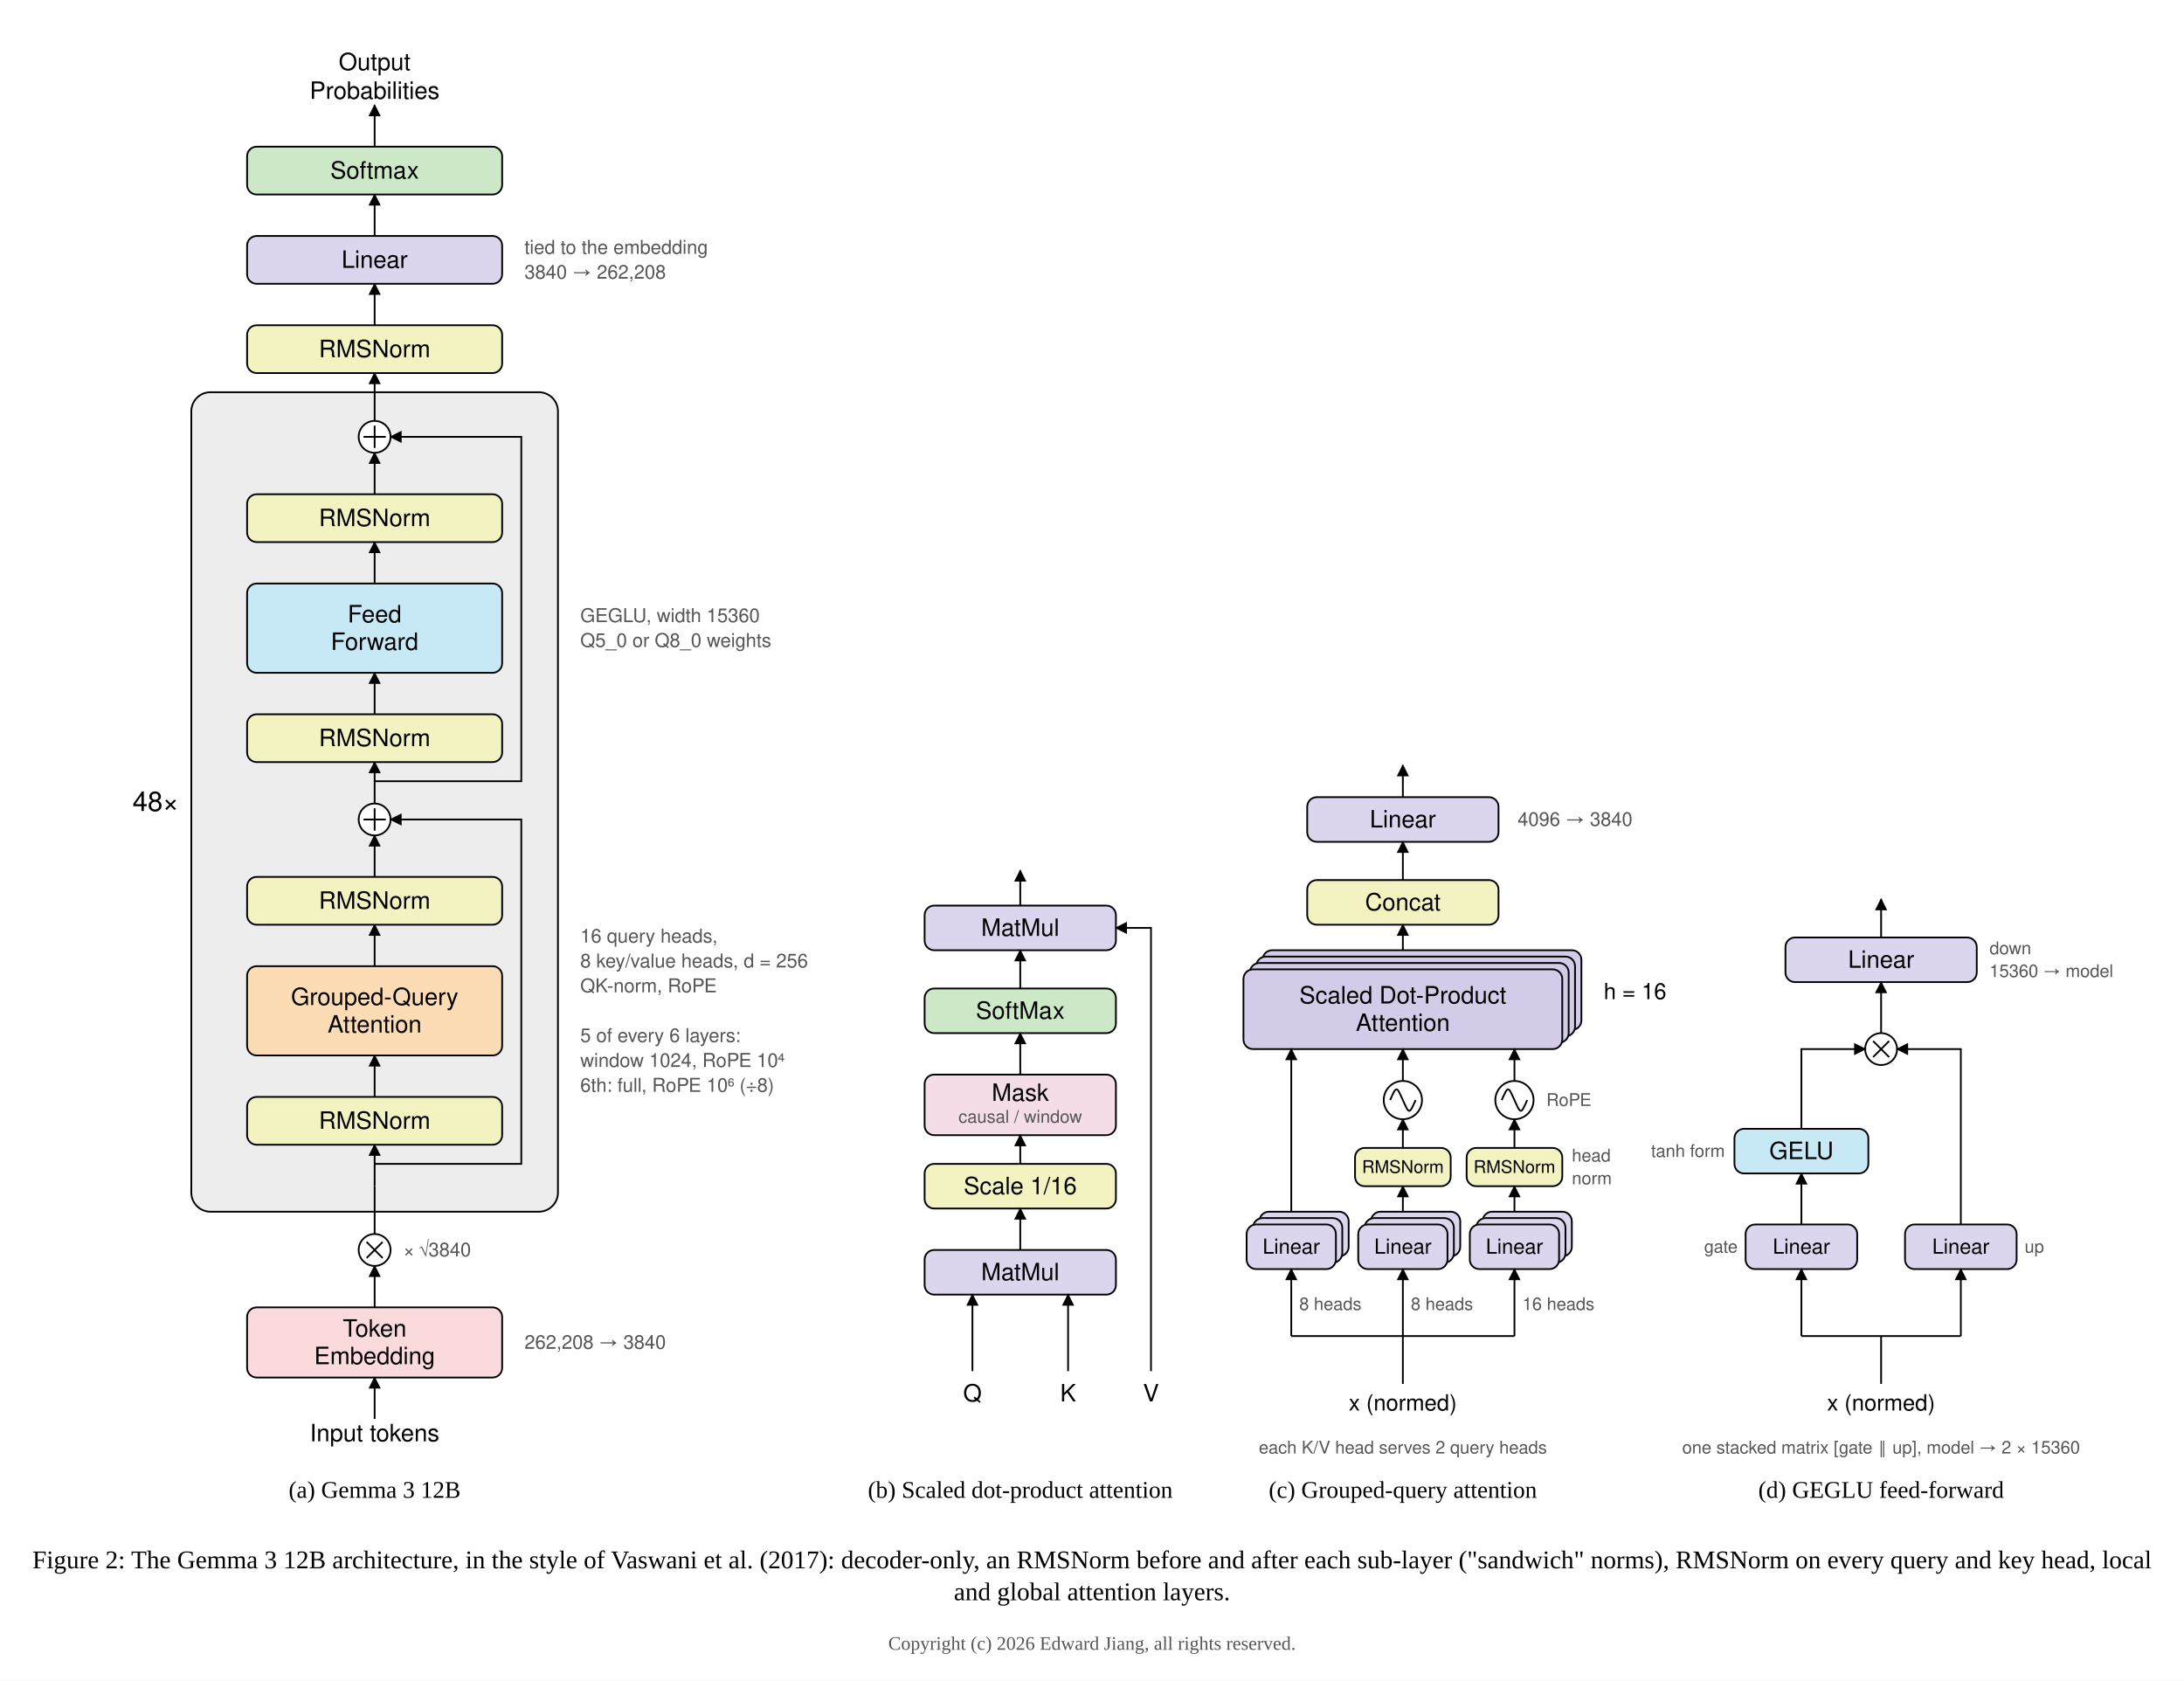
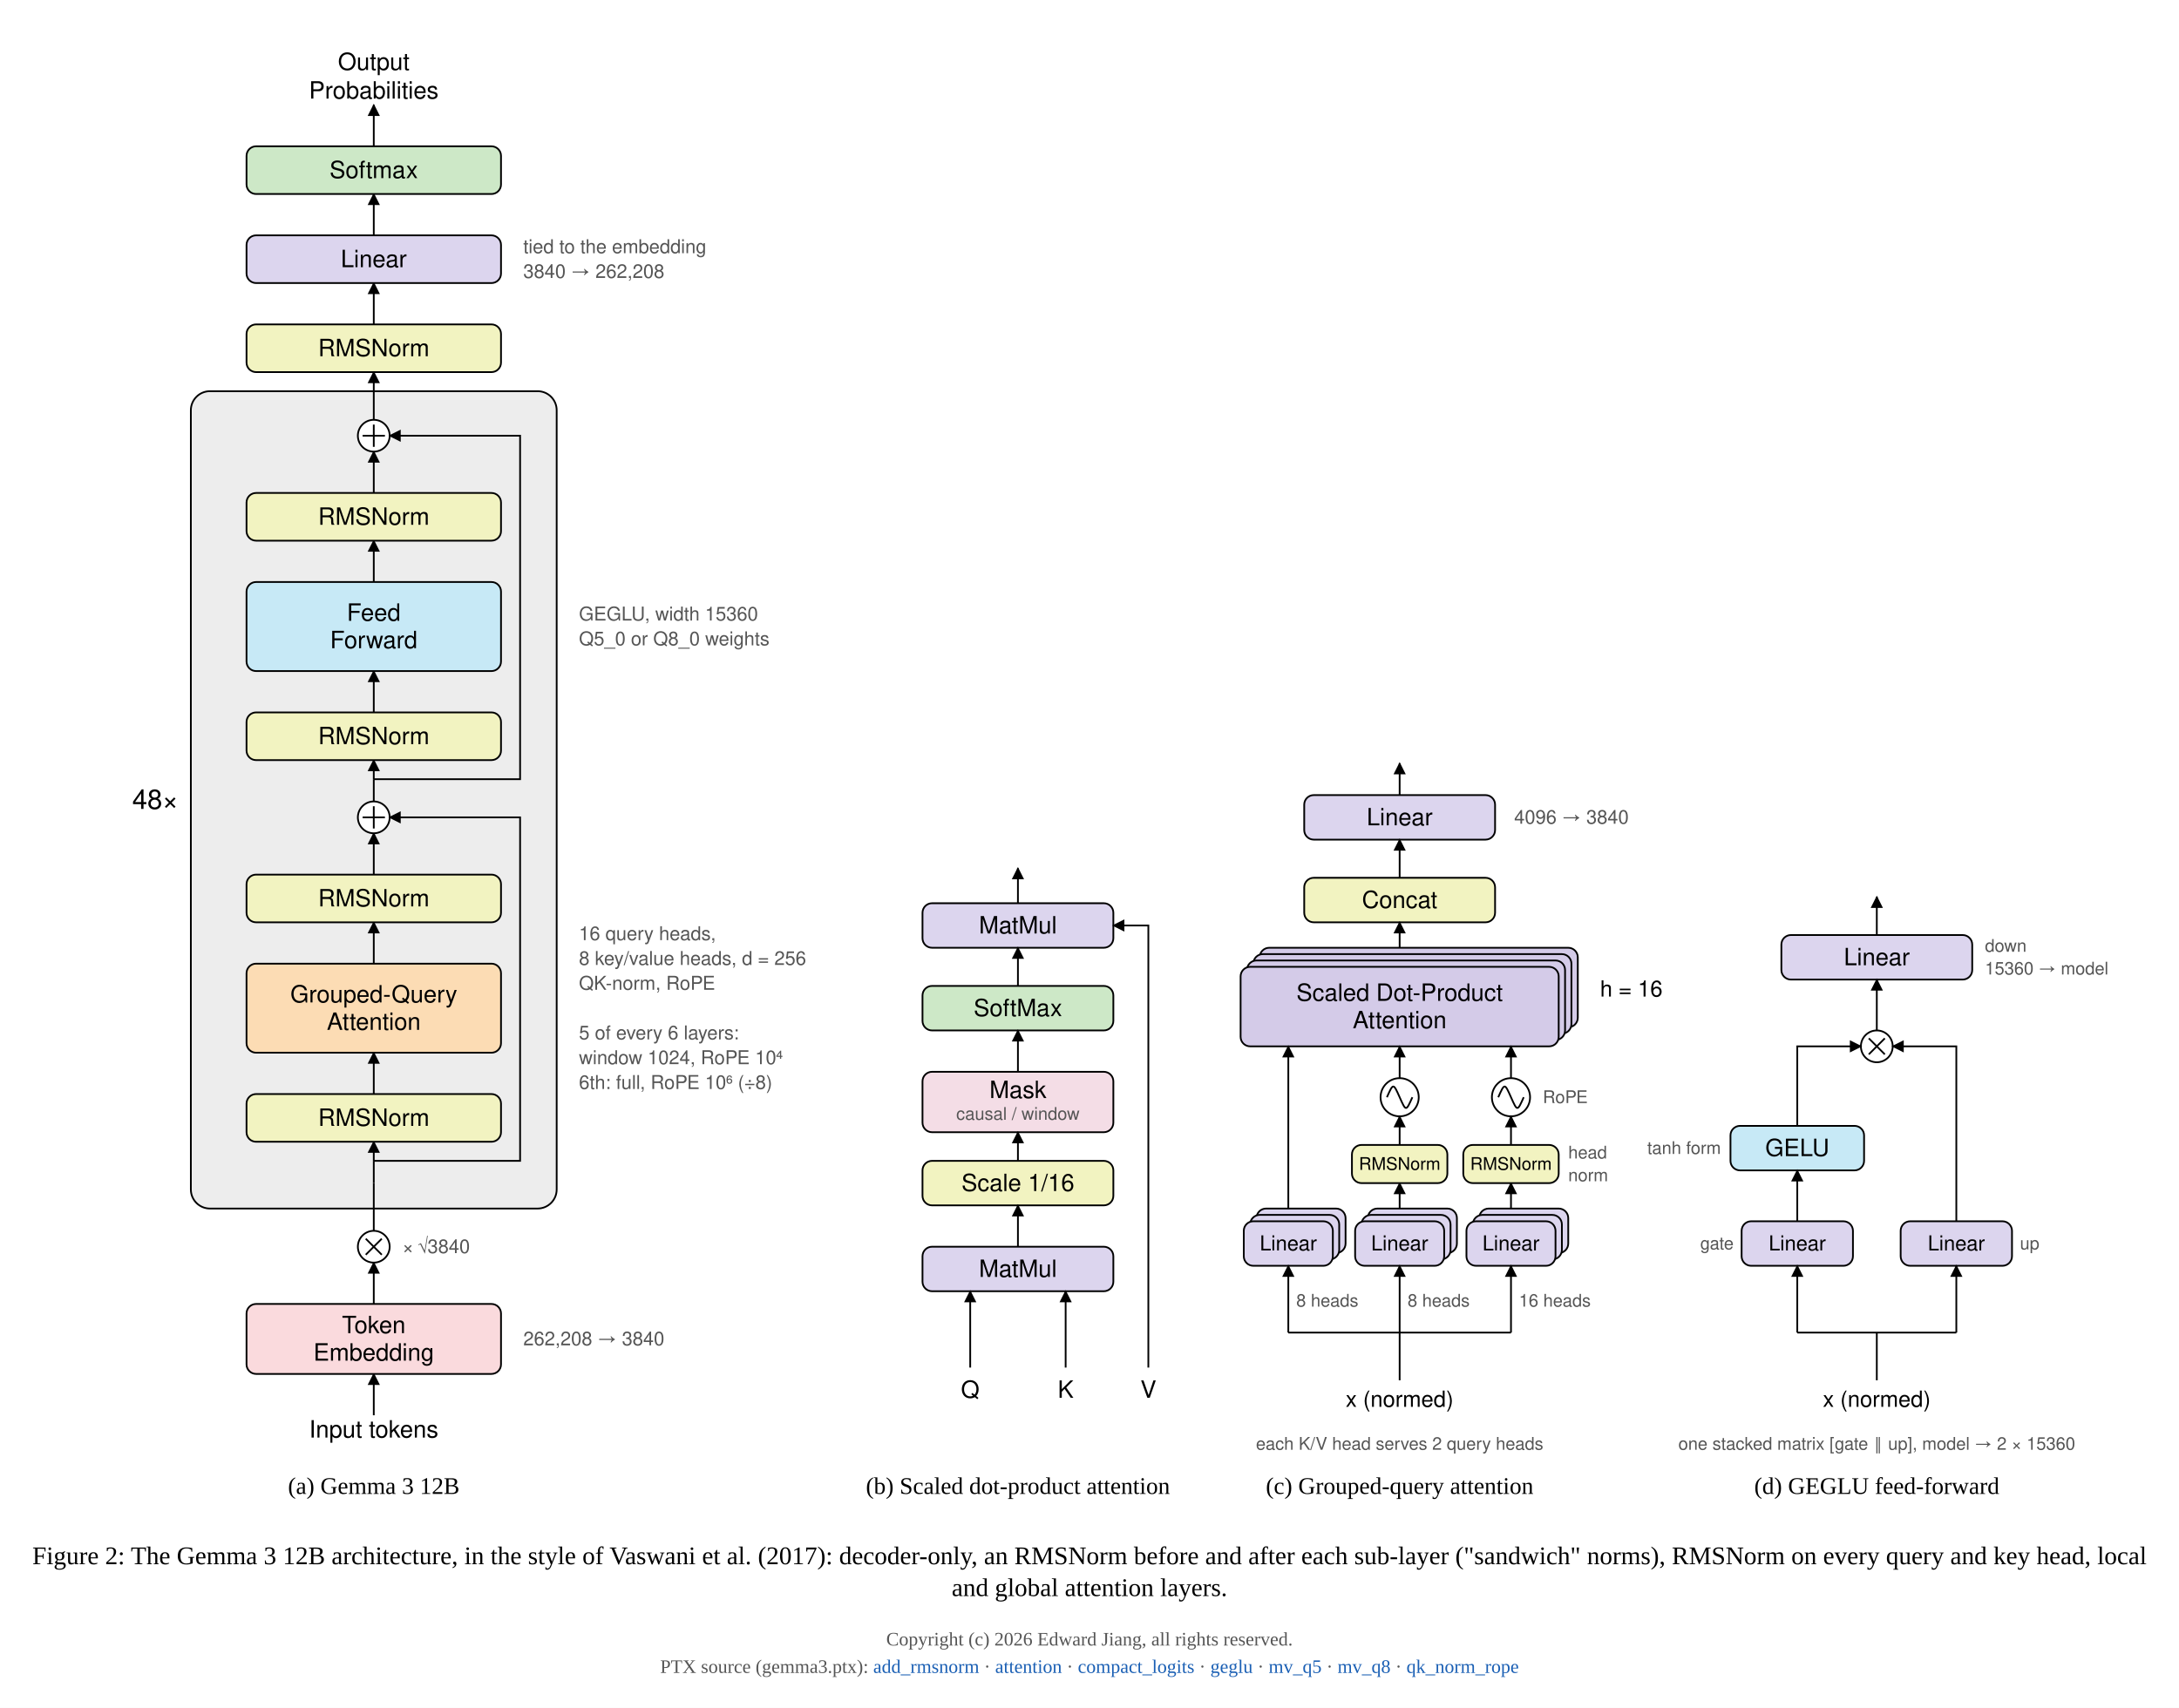
- <svg xmlns="http://www.w3.org/2000/svg" width="1370" height="1054" viewBox="0 32 1370 1054" font-family="Helvetica, Arial, sans-serif">
+ <svg xmlns="http://www.w3.org/2000/svg" width="1370" height="1074" viewBox="0 32 1370 1074" font-family="Helvetica, Arial, sans-serif">
  <defs>
    <marker id="ah" viewBox="0 0 10 10" refX="9" refY="5" markerWidth="7" markerHeight="7" orient="auto-start-reverse">
      <path d="M0,0 L10,5 L0,10 z" fill="#000" />
    </marker>
  </defs>
  <style>a.k { cursor: pointer; } a.k:hover rect, a.k:hover circle, a.k:focus rect, a.k:focus circle { stroke: #c0392b; stroke-width: 2.4; } a.k:hover text, a.k:focus text { fill: #c0392b; }</style>
-   <rect y="32" width="1370" height="1054" fill="#fff" />
+   <rect y="32" width="1370" height="1074" fill="#fff" />
  <rect x="120" y="278" width="230" height="514" rx="12" fill="#ededed" stroke="#000" stroke-width="1.1" />
  <text x="235" y="931" font-size="15" text-anchor="middle" fill="#000" dominant-baseline="middle">Input tokens</text>
  <path d="M235,922 L235,896" fill="none" stroke="#000" stroke-width="1.1" marker-end="url(#ah)" />
  <rect x="155" y="852" width="160" height="44" rx="6" fill="#fadadd" stroke="#000" stroke-width="1.1" />
  <text x="235" y="865.375" font-size="15" text-anchor="middle" fill="#000" dominant-baseline="middle">Token</text>
  <text x="235" y="882.625" font-size="15" text-anchor="middle" fill="#000" dominant-baseline="middle">Embedding</text>
  <text x="329" y="874" font-size="12" text-anchor="start" fill="#555" dominant-baseline="middle">262,208 → 3840</text>
  <path d="M235,852 L235,826" fill="none" stroke="#000" stroke-width="1.1" marker-end="url(#ah)" />
  <circle cx="235" cy="816" r="10" fill="#fff" stroke="#000" stroke-width="1.1" />
  <path d="M229.96,810.96 L240.04,821.04 M229.96,821.04 L240.04,810.96" stroke="#000" stroke-width="1.1" />
  <text x="253" y="816" font-size="12" text-anchor="start" fill="#555" dominant-baseline="middle">× √3840</text>
  <path d="M235,806 L235,776" fill="none" stroke="#000" stroke-width="1.1" />
  <path d="M235,776 L235,762" fill="none" stroke="#000" stroke-width="1.1" />
  <path d="M235,762 L235,750" fill="none" stroke="#000" stroke-width="1.1" marker-end="url(#ah)" />
  <a class="k" href="../add_rmsnorm.html" target="_top">
    <rect x="155" y="720" width="160" height="30" rx="6" fill="#f2f3c1" stroke="#000" stroke-width="1.1" />
    <text x="235" y="735" font-size="15" text-anchor="middle" fill="#000" dominant-baseline="middle">RMSNorm</text>
  </a>
  <path d="M235,720 L235,694" fill="none" stroke="#000" stroke-width="1.1" marker-end="url(#ah)" />
  <a class="k" href="../attention.html" target="_top">
    <rect x="155" y="638" width="160" height="56" rx="6" fill="#fcdcb4" stroke="#000" stroke-width="1.1" />
    <text x="235" y="657.375" font-size="15" text-anchor="middle" fill="#000" dominant-baseline="middle">Grouped-Query</text>
    <text x="235" y="674.625" font-size="15" text-anchor="middle" fill="#000" dominant-baseline="middle">Attention</text>
  </a>
  <text x="364" y="619.2" font-size="12" text-anchor="start" fill="#555" dominant-baseline="middle">16 query heads,</text>
  <text x="364" y="634.8" font-size="12" text-anchor="start" fill="#555" dominant-baseline="middle">8 key/value heads, d = 256</text>
  <text x="364" y="650.4" font-size="12" text-anchor="start" fill="#555" dominant-baseline="middle">QK-norm, RoPE</text>
  <text x="364" y="666" font-size="12" text-anchor="start" fill="#555" dominant-baseline="middle" />
  <text x="364" y="681.6" font-size="12" text-anchor="start" fill="#555" dominant-baseline="middle">5 of every 6 layers:</text>
  <text x="364" y="697.2" font-size="12" text-anchor="start" fill="#555" dominant-baseline="middle">window 1024, RoPE 10⁴</text>
  <text x="364" y="712.8" font-size="12" text-anchor="start" fill="#555" dominant-baseline="middle">6th: full, RoPE 10⁶ (÷8)</text>
  <path d="M235,638 L235,612" fill="none" stroke="#000" stroke-width="1.1" marker-end="url(#ah)" />
  <a class="k" href="../add_rmsnorm.html" target="_top">
    <rect x="155" y="582" width="160" height="30" rx="6" fill="#f2f3c1" stroke="#000" stroke-width="1.1" />
    <text x="235" y="597" font-size="15" text-anchor="middle" fill="#000" dominant-baseline="middle">RMSNorm</text>
  </a>
  <path d="M235,582 L235,556" fill="none" stroke="#000" stroke-width="1.1" marker-end="url(#ah)" />
  <a class="k" href="../add_rmsnorm.html" target="_top">
    <circle cx="235" cy="546" r="10" fill="#fff" stroke="#000" stroke-width="1.1" />
    <path d="M228,546 L242,546 M235,539 L235,553" stroke="#000" stroke-width="1.1" />
  </a>
  <path d="M235,762 L327,762 L327,546 L245,546" fill="none" stroke="#000" stroke-width="1.1" marker-end="url(#ah)" />
  <path d="M235,536 L235,522" fill="none" stroke="#000" stroke-width="1.1" />
  <path d="M235,522 L235,510" fill="none" stroke="#000" stroke-width="1.1" marker-end="url(#ah)" />
  <a class="k" href="../add_rmsnorm.html" target="_top">
    <rect x="155" y="480" width="160" height="30" rx="6" fill="#f2f3c1" stroke="#000" stroke-width="1.1" />
    <text x="235" y="495" font-size="15" text-anchor="middle" fill="#000" dominant-baseline="middle">RMSNorm</text>
  </a>
  <path d="M235,480 L235,454" fill="none" stroke="#000" stroke-width="1.1" marker-end="url(#ah)" />
  <a class="k" href="../geglu.html" target="_top">
    <rect x="155" y="398" width="160" height="56" rx="6" fill="#c7e9f6" stroke="#000" stroke-width="1.1" />
    <text x="235" y="417.375" font-size="15" text-anchor="middle" fill="#000" dominant-baseline="middle">Feed</text>
    <text x="235" y="434.625" font-size="15" text-anchor="middle" fill="#000" dominant-baseline="middle">Forward</text>
  </a>
  <text x="364" y="418.2" font-size="12" text-anchor="start" fill="#555" dominant-baseline="middle">GEGLU, width 15360</text>
  <text x="364" y="433.8" font-size="12" text-anchor="start" fill="#555" dominant-baseline="middle">Q5_0 or Q8_0 weights</text>
  <path d="M235,398 L235,372" fill="none" stroke="#000" stroke-width="1.1" marker-end="url(#ah)" />
  <a class="k" href="../add_rmsnorm.html" target="_top">
    <rect x="155" y="342" width="160" height="30" rx="6" fill="#f2f3c1" stroke="#000" stroke-width="1.1" />
    <text x="235" y="357" font-size="15" text-anchor="middle" fill="#000" dominant-baseline="middle">RMSNorm</text>
  </a>
  <path d="M235,342 L235,316" fill="none" stroke="#000" stroke-width="1.1" marker-end="url(#ah)" />
  <a class="k" href="../add_rmsnorm.html" target="_top">
    <circle cx="235" cy="306" r="10" fill="#fff" stroke="#000" stroke-width="1.1" />
    <path d="M228,306 L242,306 M235,299 L235,313" stroke="#000" stroke-width="1.1" />
  </a>
  <path d="M235,522 L327,522 L327,306 L245,306" fill="none" stroke="#000" stroke-width="1.1" marker-end="url(#ah)" />
  <text x="112" y="535" font-size="17" text-anchor="end" fill="#000" dominant-baseline="middle">48×</text>
  <path d="M235,296 L235,278" fill="none" stroke="#000" stroke-width="1.1" />
  <path d="M235,278 L235,266" fill="none" stroke="#000" stroke-width="1.1" marker-end="url(#ah)" />
  <a class="k" href="../add_rmsnorm.html" target="_top">
    <rect x="155" y="236" width="160" height="30" rx="6" fill="#f2f3c1" stroke="#000" stroke-width="1.1" />
    <text x="235" y="251" font-size="15" text-anchor="middle" fill="#000" dominant-baseline="middle">RMSNorm</text>
  </a>
  <path d="M235,236 L235,210" fill="none" stroke="#000" stroke-width="1.1" marker-end="url(#ah)" />
  <a class="k" href="../mv_q8.html" target="_top">
    <rect x="155" y="180" width="160" height="30" rx="6" fill="#dcd5ee" stroke="#000" stroke-width="1.1" />
    <text x="235" y="195" font-size="15" text-anchor="middle" fill="#000" dominant-baseline="middle">Linear</text>
  </a>
  <text x="329" y="187.2" font-size="12" text-anchor="start" fill="#555" dominant-baseline="middle">tied to the embedding</text>
  <text x="329" y="202.8" font-size="12" text-anchor="start" fill="#555" dominant-baseline="middle">3840 → 262,208</text>
  <path d="M235,180 L235,154" fill="none" stroke="#000" stroke-width="1.1" marker-end="url(#ah)" />
  <a class="k" href="../compact_logits.html" target="_top">
    <rect x="155" y="124" width="160" height="30" rx="6" fill="#cde8c7" stroke="#000" stroke-width="1.1" />
    <text x="235" y="139" font-size="15" text-anchor="middle" fill="#000" dominant-baseline="middle">Softmax</text>
  </a>
  <text x="235" y="71" font-size="15" text-anchor="middle" fill="#000" dominant-baseline="middle">Output</text>
  <text x="235" y="89" font-size="15" text-anchor="middle" fill="#000" dominant-baseline="middle">Probabilities</text>
  <path d="M235,124 L235,98" fill="none" stroke="#000" stroke-width="1.1" marker-end="url(#ah)" />
  <text x="235" y="968" font-size="15" text-anchor="middle" fill="#000" dominant-baseline="middle" font-family="Times New Roman, Times, serif">(a) Gemma 3 12B</text>
  <a class="k" href="../attention.html" target="_top">
    <path d="M640,600 L640,578" fill="none" stroke="#000" stroke-width="1.1" marker-end="url(#ah)" />
    <rect x="580" y="600" width="120" height="28" rx="6" fill="#dcd5ee" stroke="#000" stroke-width="1.1" />
    <text x="640" y="614" font-size="15" text-anchor="middle" fill="#000" dominant-baseline="middle">MatMul</text>
    <path d="M640,652 L640,628" fill="none" stroke="#000" stroke-width="1.1" marker-end="url(#ah)" />
    <rect x="580" y="652" width="120" height="28" rx="6" fill="#cde8c7" stroke="#000" stroke-width="1.1" />
    <text x="640" y="666" font-size="15" text-anchor="middle" fill="#000" dominant-baseline="middle">SoftMax</text>
    <path d="M640,706 L640,680" fill="none" stroke="#000" stroke-width="1.1" marker-end="url(#ah)" />
    <rect x="580" y="706" width="120" height="38" rx="6" fill="#f4dde6" stroke="#000" stroke-width="1.1" />
    <text x="640" y="717.5" font-size="15" text-anchor="middle" fill="#000" dominant-baseline="middle">Mask</text>
    <text x="640" y="732.5" font-size="11" text-anchor="middle" fill="#555" dominant-baseline="middle">causal / window</text>
    <path d="M640,762 L640,744" fill="none" stroke="#000" stroke-width="1.1" marker-end="url(#ah)" />
    <rect x="580" y="762" width="120" height="28" rx="6" fill="#f2f3c1" stroke="#000" stroke-width="1.1" />
    <text x="640" y="776" font-size="15" text-anchor="middle" fill="#000" dominant-baseline="middle">Scale  1/16</text>
    <path d="M640,816 L640,790" fill="none" stroke="#000" stroke-width="1.1" marker-end="url(#ah)" />
    <rect x="580" y="816" width="120" height="28" rx="6" fill="#dcd5ee" stroke="#000" stroke-width="1.1" />
    <text x="640" y="830" font-size="15" text-anchor="middle" fill="#000" dominant-baseline="middle">MatMul</text>
    <path d="M610,892 L610,844" fill="none" stroke="#000" stroke-width="1.1" marker-end="url(#ah)" />
    <text x="610" y="906" font-size="15" text-anchor="middle" fill="#000" dominant-baseline="middle">Q</text>
    <path d="M670,892 L670,844" fill="none" stroke="#000" stroke-width="1.1" marker-end="url(#ah)" />
    <text x="670" y="906" font-size="15" text-anchor="middle" fill="#000" dominant-baseline="middle">K</text>
    <path d="M722,892 L722,614 L700,614" fill="none" stroke="#000" stroke-width="1.1" marker-end="url(#ah)" />
    <text x="722" y="906" font-size="15" text-anchor="middle" fill="#000" dominant-baseline="middle">V</text>
  </a>
  <text x="640" y="968" font-size="15" text-anchor="middle" fill="#000" dominant-baseline="middle" font-family="Times New Roman, Times, serif">(b) Scaled dot-product attention</text>
  <path d="M880,532 L880,512" fill="none" stroke="#000" stroke-width="1.1" marker-end="url(#ah)" />
  <a class="k" href="../mv_q8.html" target="_top">
    <rect x="820" y="532" width="120" height="28" rx="6" fill="#dcd5ee" stroke="#000" stroke-width="1.1" />
    <text x="880" y="546" font-size="15" text-anchor="middle" fill="#000" dominant-baseline="middle">Linear</text>
  </a>
  <text x="952" y="546" font-size="12" text-anchor="start" fill="#555" dominant-baseline="middle">4096 → 3840</text>
  <path d="M880,584 L880,560" fill="none" stroke="#000" stroke-width="1.1" marker-end="url(#ah)" />
  <a class="k" href="../attention.html" target="_top">
    <rect x="820" y="584" width="120" height="28" rx="6" fill="#f2f3c1" stroke="#000" stroke-width="1.1" />
    <text x="880" y="598" font-size="15" text-anchor="middle" fill="#000" dominant-baseline="middle">Concat</text>
  </a>
  <path d="M880,640 L880,612" fill="none" stroke="#000" stroke-width="1.1" marker-end="url(#ah)" />
  <a class="k" href="../attention.html" target="_top">
    <rect x="792" y="628" width="200" height="50" rx="6" fill="#d4cbe8" stroke="#000" stroke-width="1.1" />
    <rect x="788" y="632" width="200" height="50" rx="6" fill="#d4cbe8" stroke="#000" stroke-width="1.1" />
    <rect x="784" y="636" width="200" height="50" rx="6" fill="#d4cbe8" stroke="#000" stroke-width="1.1" />
    <rect x="780" y="640" width="200" height="50" rx="6" fill="#d4cbe8" stroke="#000" stroke-width="1.1" />
    <text x="880" y="656.375" font-size="15" text-anchor="middle" fill="#000" dominant-baseline="middle">Scaled Dot-Product</text>
    <text x="880" y="673.625" font-size="15" text-anchor="middle" fill="#000" dominant-baseline="middle">Attention</text>
  </a>
  <text x="1006" y="654" font-size="14" text-anchor="start" fill="#000" dominant-baseline="middle">h = 16</text>
  <path d="M810,800 L810,690" fill="none" stroke="#000" stroke-width="1.1" marker-end="url(#ah)" />
  <a class="k" href="../qkv.html" target="_top">
    <rect x="790" y="792" width="56" height="28" rx="6" fill="#dcd5ee" stroke="#000" stroke-width="1.1" />
    <rect x="786" y="796" width="56" height="28" rx="6" fill="#dcd5ee" stroke="#000" stroke-width="1.1" />
    <rect x="782" y="800" width="56" height="28" rx="6" fill="#dcd5ee" stroke="#000" stroke-width="1.1" />
    <text x="810" y="814" font-size="13" text-anchor="middle" fill="#000" dominant-baseline="middle">Linear</text>
  </a>
  <text x="815" y="850" font-size="11" text-anchor="start" fill="#555" dominant-baseline="middle">8 heads</text>
  <path d="M810,870 L810,828" fill="none" stroke="#000" stroke-width="1.1" marker-end="url(#ah)" />
  <path d="M880,800 L880,776" fill="none" stroke="#000" stroke-width="1.1" marker-end="url(#ah)" />
  <a class="k" href="../qk_norm_rope.html" target="_top">
    <rect x="850" y="752" width="60" height="24" rx="6" fill="#f2f3c1" stroke="#000" stroke-width="1.1" />
    <text x="880" y="764" font-size="11" text-anchor="middle" fill="#000" dominant-baseline="middle">RMSNorm</text>
  </a>
  <a class="k" href="../qk_norm_rope.html" target="_top">
    <circle cx="880" cy="722" r="12" fill="#fff" stroke="#000" stroke-width="1.1" />
    <path d="M872,722 C876,713 876,713 880,722 S884,731 888,722" fill="none" stroke="#000" stroke-width="1.1" />
  </a>
  <path d="M880,752 L880,734" fill="none" stroke="#000" stroke-width="1.1" marker-end="url(#ah)" />
  <path d="M880,710 L880,690" fill="none" stroke="#000" stroke-width="1.1" marker-end="url(#ah)" />
  <a class="k" href="../qkv.html" target="_top">
    <rect x="860" y="792" width="56" height="28" rx="6" fill="#dcd5ee" stroke="#000" stroke-width="1.1" />
    <rect x="856" y="796" width="56" height="28" rx="6" fill="#dcd5ee" stroke="#000" stroke-width="1.1" />
    <rect x="852" y="800" width="56" height="28" rx="6" fill="#dcd5ee" stroke="#000" stroke-width="1.1" />
    <text x="880" y="814" font-size="13" text-anchor="middle" fill="#000" dominant-baseline="middle">Linear</text>
  </a>
  <text x="885" y="850" font-size="11" text-anchor="start" fill="#555" dominant-baseline="middle">8 heads</text>
  <path d="M880,870 L880,828" fill="none" stroke="#000" stroke-width="1.1" marker-end="url(#ah)" />
  <path d="M950,800 L950,776" fill="none" stroke="#000" stroke-width="1.1" marker-end="url(#ah)" />
  <a class="k" href="../qk_norm_rope.html" target="_top">
    <rect x="920" y="752" width="60" height="24" rx="6" fill="#f2f3c1" stroke="#000" stroke-width="1.1" />
    <text x="950" y="764" font-size="11" text-anchor="middle" fill="#000" dominant-baseline="middle">RMSNorm</text>
  </a>
  <a class="k" href="../qk_norm_rope.html" target="_top">
    <circle cx="950" cy="722" r="12" fill="#fff" stroke="#000" stroke-width="1.1" />
    <path d="M942,722 C946,713 946,713 950,722 S954,731 958,722" fill="none" stroke="#000" stroke-width="1.1" />
  </a>
  <path d="M950,752 L950,734" fill="none" stroke="#000" stroke-width="1.1" marker-end="url(#ah)" />
  <path d="M950,710 L950,690" fill="none" stroke="#000" stroke-width="1.1" marker-end="url(#ah)" />
  <a class="k" href="../qkv.html" target="_top">
    <rect x="930" y="792" width="56" height="28" rx="6" fill="#dcd5ee" stroke="#000" stroke-width="1.1" />
    <rect x="926" y="796" width="56" height="28" rx="6" fill="#dcd5ee" stroke="#000" stroke-width="1.1" />
    <rect x="922" y="800" width="56" height="28" rx="6" fill="#dcd5ee" stroke="#000" stroke-width="1.1" />
    <text x="950" y="814" font-size="13" text-anchor="middle" fill="#000" dominant-baseline="middle">Linear</text>
  </a>
  <text x="955" y="850" font-size="11" text-anchor="start" fill="#555" dominant-baseline="middle">16 heads</text>
  <path d="M950,870 L950,828" fill="none" stroke="#000" stroke-width="1.1" marker-end="url(#ah)" />
  <text x="970" y="722" font-size="11" text-anchor="start" fill="#555" dominant-baseline="middle">RoPE</text>
  <text x="986" y="756.85" font-size="11" text-anchor="start" fill="#555" dominant-baseline="middle">head</text>
  <text x="986" y="771.15" font-size="11" text-anchor="start" fill="#555" dominant-baseline="middle">norm</text>
  <path d="M810,870 L950,870" fill="none" stroke="#000" stroke-width="1.1" />
  <path d="M880,900 L880,870" fill="none" stroke="#000" stroke-width="1.1" />
  <text x="880" y="912" font-size="14" text-anchor="middle" fill="#000" dominant-baseline="middle">x (normed)</text>
  <text x="880" y="940" font-size="11" text-anchor="middle" fill="#555" dominant-baseline="middle">each K/V head serves 2 query heads</text>
  <text x="880" y="968" font-size="15" text-anchor="middle" fill="#000" dominant-baseline="middle" font-family="Times New Roman, Times, serif">(c) Grouped-query attention</text>
  <path d="M1180,620 L1180,596" fill="none" stroke="#000" stroke-width="1.1" marker-end="url(#ah)" />
  <a class="k" href="../mv_q5.html" target="_top">
    <rect x="1120" y="620" width="120" height="28" rx="6" fill="#dcd5ee" stroke="#000" stroke-width="1.1" />
    <text x="1180" y="634" font-size="15" text-anchor="middle" fill="#000" dominant-baseline="middle">Linear</text>
  </a>
  <text x="1248" y="626.85" font-size="11" text-anchor="start" fill="#555" dominant-baseline="middle">down</text>
  <text x="1248" y="641.15" font-size="11" text-anchor="start" fill="#555" dominant-baseline="middle">15360 → model</text>
  <path d="M1180,680 L1180,648" fill="none" stroke="#000" stroke-width="1.1" marker-end="url(#ah)" />
  <a class="k" href="../geglu.html" target="_top">
    <circle cx="1180" cy="690" r="10" fill="#fff" stroke="#000" stroke-width="1.1" />
    <path d="M1174.96,684.96 L1185.04,695.04 M1174.96,695.04 L1185.04,684.96" stroke="#000" stroke-width="1.1" />
  </a>
  <path d="M1130,740 L1130,690 L1170,690" fill="none" stroke="#000" stroke-width="1.1" marker-end="url(#ah)" />
  <a class="k" href="../geglu.html" target="_top">
    <rect x="1088" y="740" width="84" height="28" rx="6" fill="#c7e9f6" stroke="#000" stroke-width="1.1" />
    <text x="1130" y="754" font-size="15" text-anchor="middle" fill="#000" dominant-baseline="middle">GELU</text>
  </a>
  <text x="1082" y="754" font-size="11" text-anchor="end" fill="#555" dominant-baseline="middle">tanh form</text>
  <path d="M1130,800 L1130,768" fill="none" stroke="#000" stroke-width="1.1" marker-end="url(#ah)" />
  <path d="M1230,800 L1230,690 L1190,690" fill="none" stroke="#000" stroke-width="1.1" marker-end="url(#ah)" />
  <a class="k" href="../gate_up.html" target="_top">
    <rect x="1095" y="800" width="70" height="28" rx="6" fill="#dcd5ee" stroke="#000" stroke-width="1.1" />
    <text x="1130" y="814" font-size="13" text-anchor="middle" fill="#000" dominant-baseline="middle">Linear</text>
  </a>
  <text x="1090" y="814" font-size="11" text-anchor="end" fill="#555" dominant-baseline="middle">gate</text>
  <path d="M1130,870 L1130,828" fill="none" stroke="#000" stroke-width="1.1" marker-end="url(#ah)" />
  <a class="k" href="../gate_up.html" target="_top">
    <rect x="1195" y="800" width="70" height="28" rx="6" fill="#dcd5ee" stroke="#000" stroke-width="1.1" />
    <text x="1230" y="814" font-size="13" text-anchor="middle" fill="#000" dominant-baseline="middle">Linear</text>
  </a>
  <text x="1270" y="814" font-size="11" text-anchor="start" fill="#555" dominant-baseline="middle">up</text>
  <path d="M1230,870 L1230,828" fill="none" stroke="#000" stroke-width="1.1" marker-end="url(#ah)" />
  <path d="M1130,870 L1230,870" fill="none" stroke="#000" stroke-width="1.1" />
  <path d="M1180,900 L1180,870" fill="none" stroke="#000" stroke-width="1.1" />
  <text x="1180" y="912" font-size="14" text-anchor="middle" fill="#000" dominant-baseline="middle">x (normed)</text>
  <text x="1180" y="940" font-size="11" text-anchor="middle" fill="#555" dominant-baseline="middle">one stacked matrix [gate ‖ up], model → 2 × 15360</text>
  <text x="1180" y="968" font-size="15" text-anchor="middle" fill="#000" dominant-baseline="middle" font-family="Times New Roman, Times, serif">(d) GEGLU feed-forward</text>
  <text x="685" y="1012" font-size="16" text-anchor="middle" fill="#000" dominant-baseline="middle" font-family="Times New Roman, Times, serif">Figure 2: The Gemma 3 12B architecture, in the style of Vaswani et al. (2017): decoder-only, an RMSNorm before and after each sub-layer ("sandwich" norms), RMSNorm on every query and key head, local</text>
  <text x="685" y="1032" font-size="16" text-anchor="middle" fill="#000" dominant-baseline="middle" font-family="Times New Roman, Times, serif">and global attention layers.</text>
  <text x="685" y="1064" font-size="12" text-anchor="middle" fill="#555" dominant-baseline="middle" font-family="Times New Roman, Times, serif">Copyright (c) 2026 Edward Jiang, all rights reserved.</text>
+   <text x="685" y="1084" font-size="12" text-anchor="middle" fill="#555" font-family="Times New Roman, Times, serif">PTX source (gemma3.ptx): <a class="k" href="../src/gemma3.html#add_rmsnorm" target="_top">
+       <tspan fill="#1a5fb4">add_rmsnorm</tspan>
+     </a> · <a class="k" href="../src/gemma3.html#attention" target="_top">
+       <tspan fill="#1a5fb4">attention</tspan>
+     </a> · <a class="k" href="../src/gemma3.html#compact_logits" target="_top">
+       <tspan fill="#1a5fb4">compact_logits</tspan>
+     </a> · <a class="k" href="../src/gemma3.html#geglu" target="_top">
+       <tspan fill="#1a5fb4">geglu</tspan>
+     </a> · <a class="k" href="../src/gemma3.html#mv_q5" target="_top">
+       <tspan fill="#1a5fb4">mv_q5</tspan>
+     </a> · <a class="k" href="../src/gemma3.html#mv_q8" target="_top">
+       <tspan fill="#1a5fb4">mv_q8</tspan>
+     </a> · <a class="k" href="../src/gemma3.html#qk_norm_rope" target="_top">
+       <tspan fill="#1a5fb4">qk_norm_rope</tspan>
+     </a>
+   </text>
</svg>
